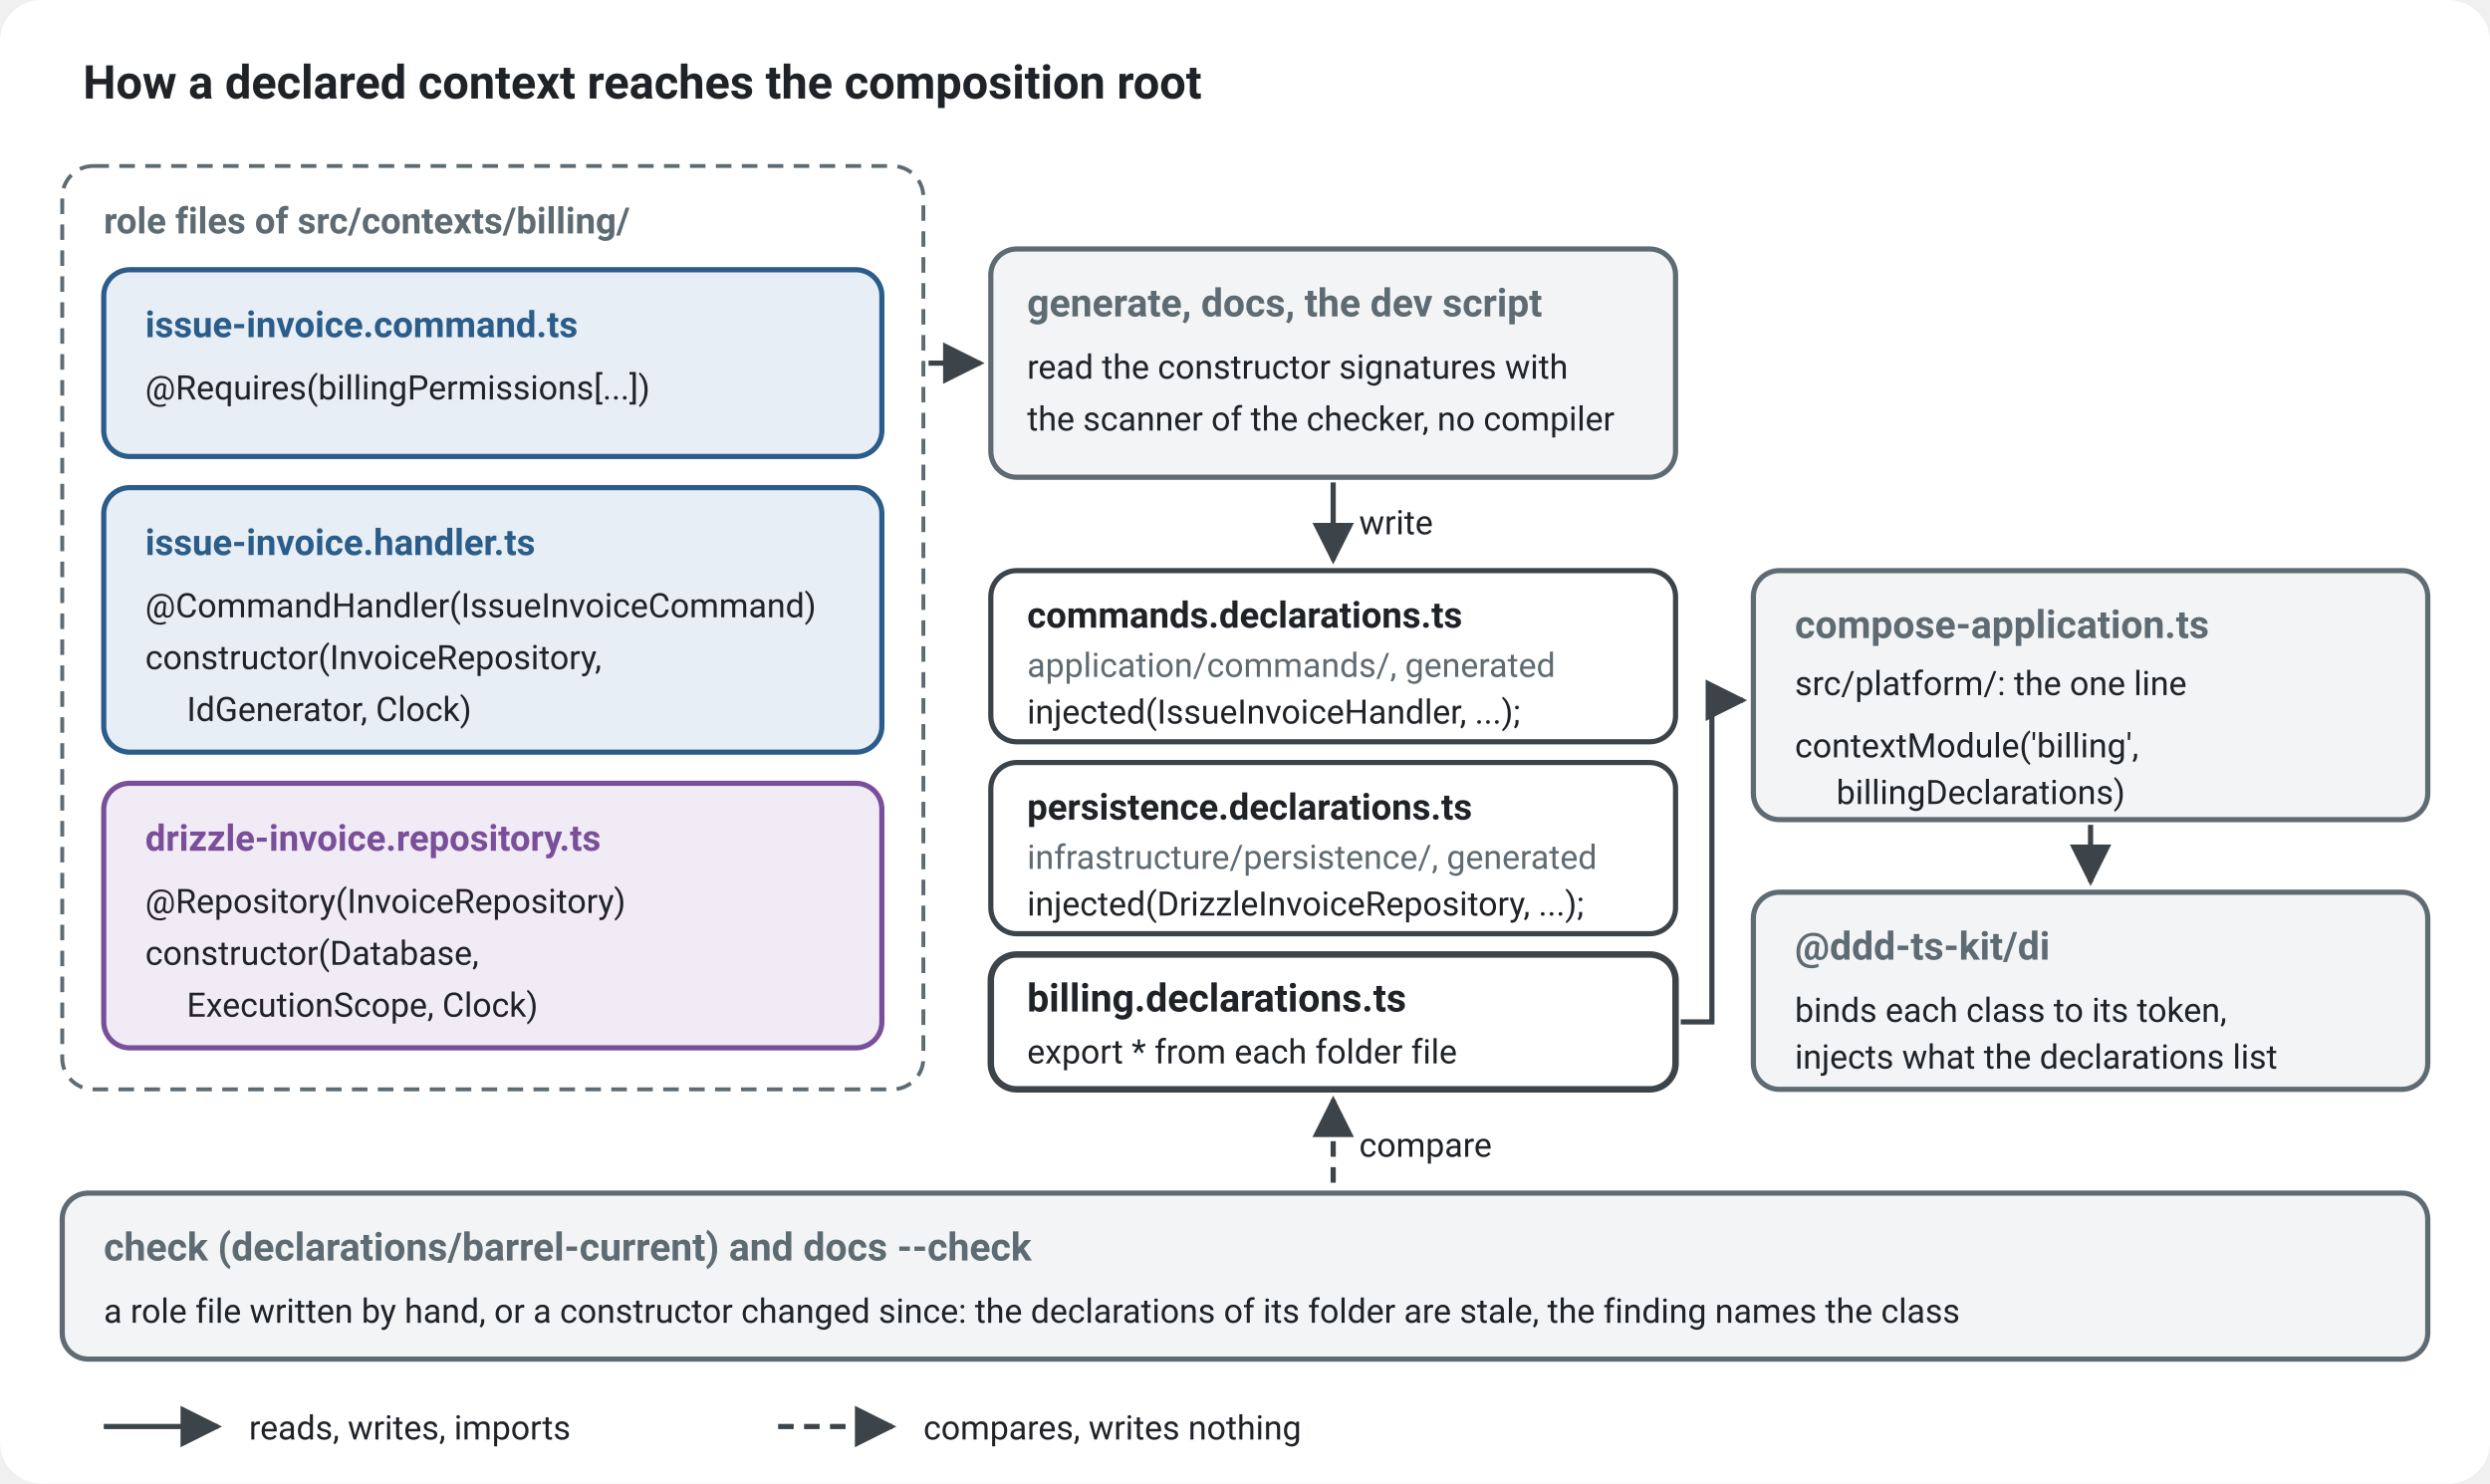
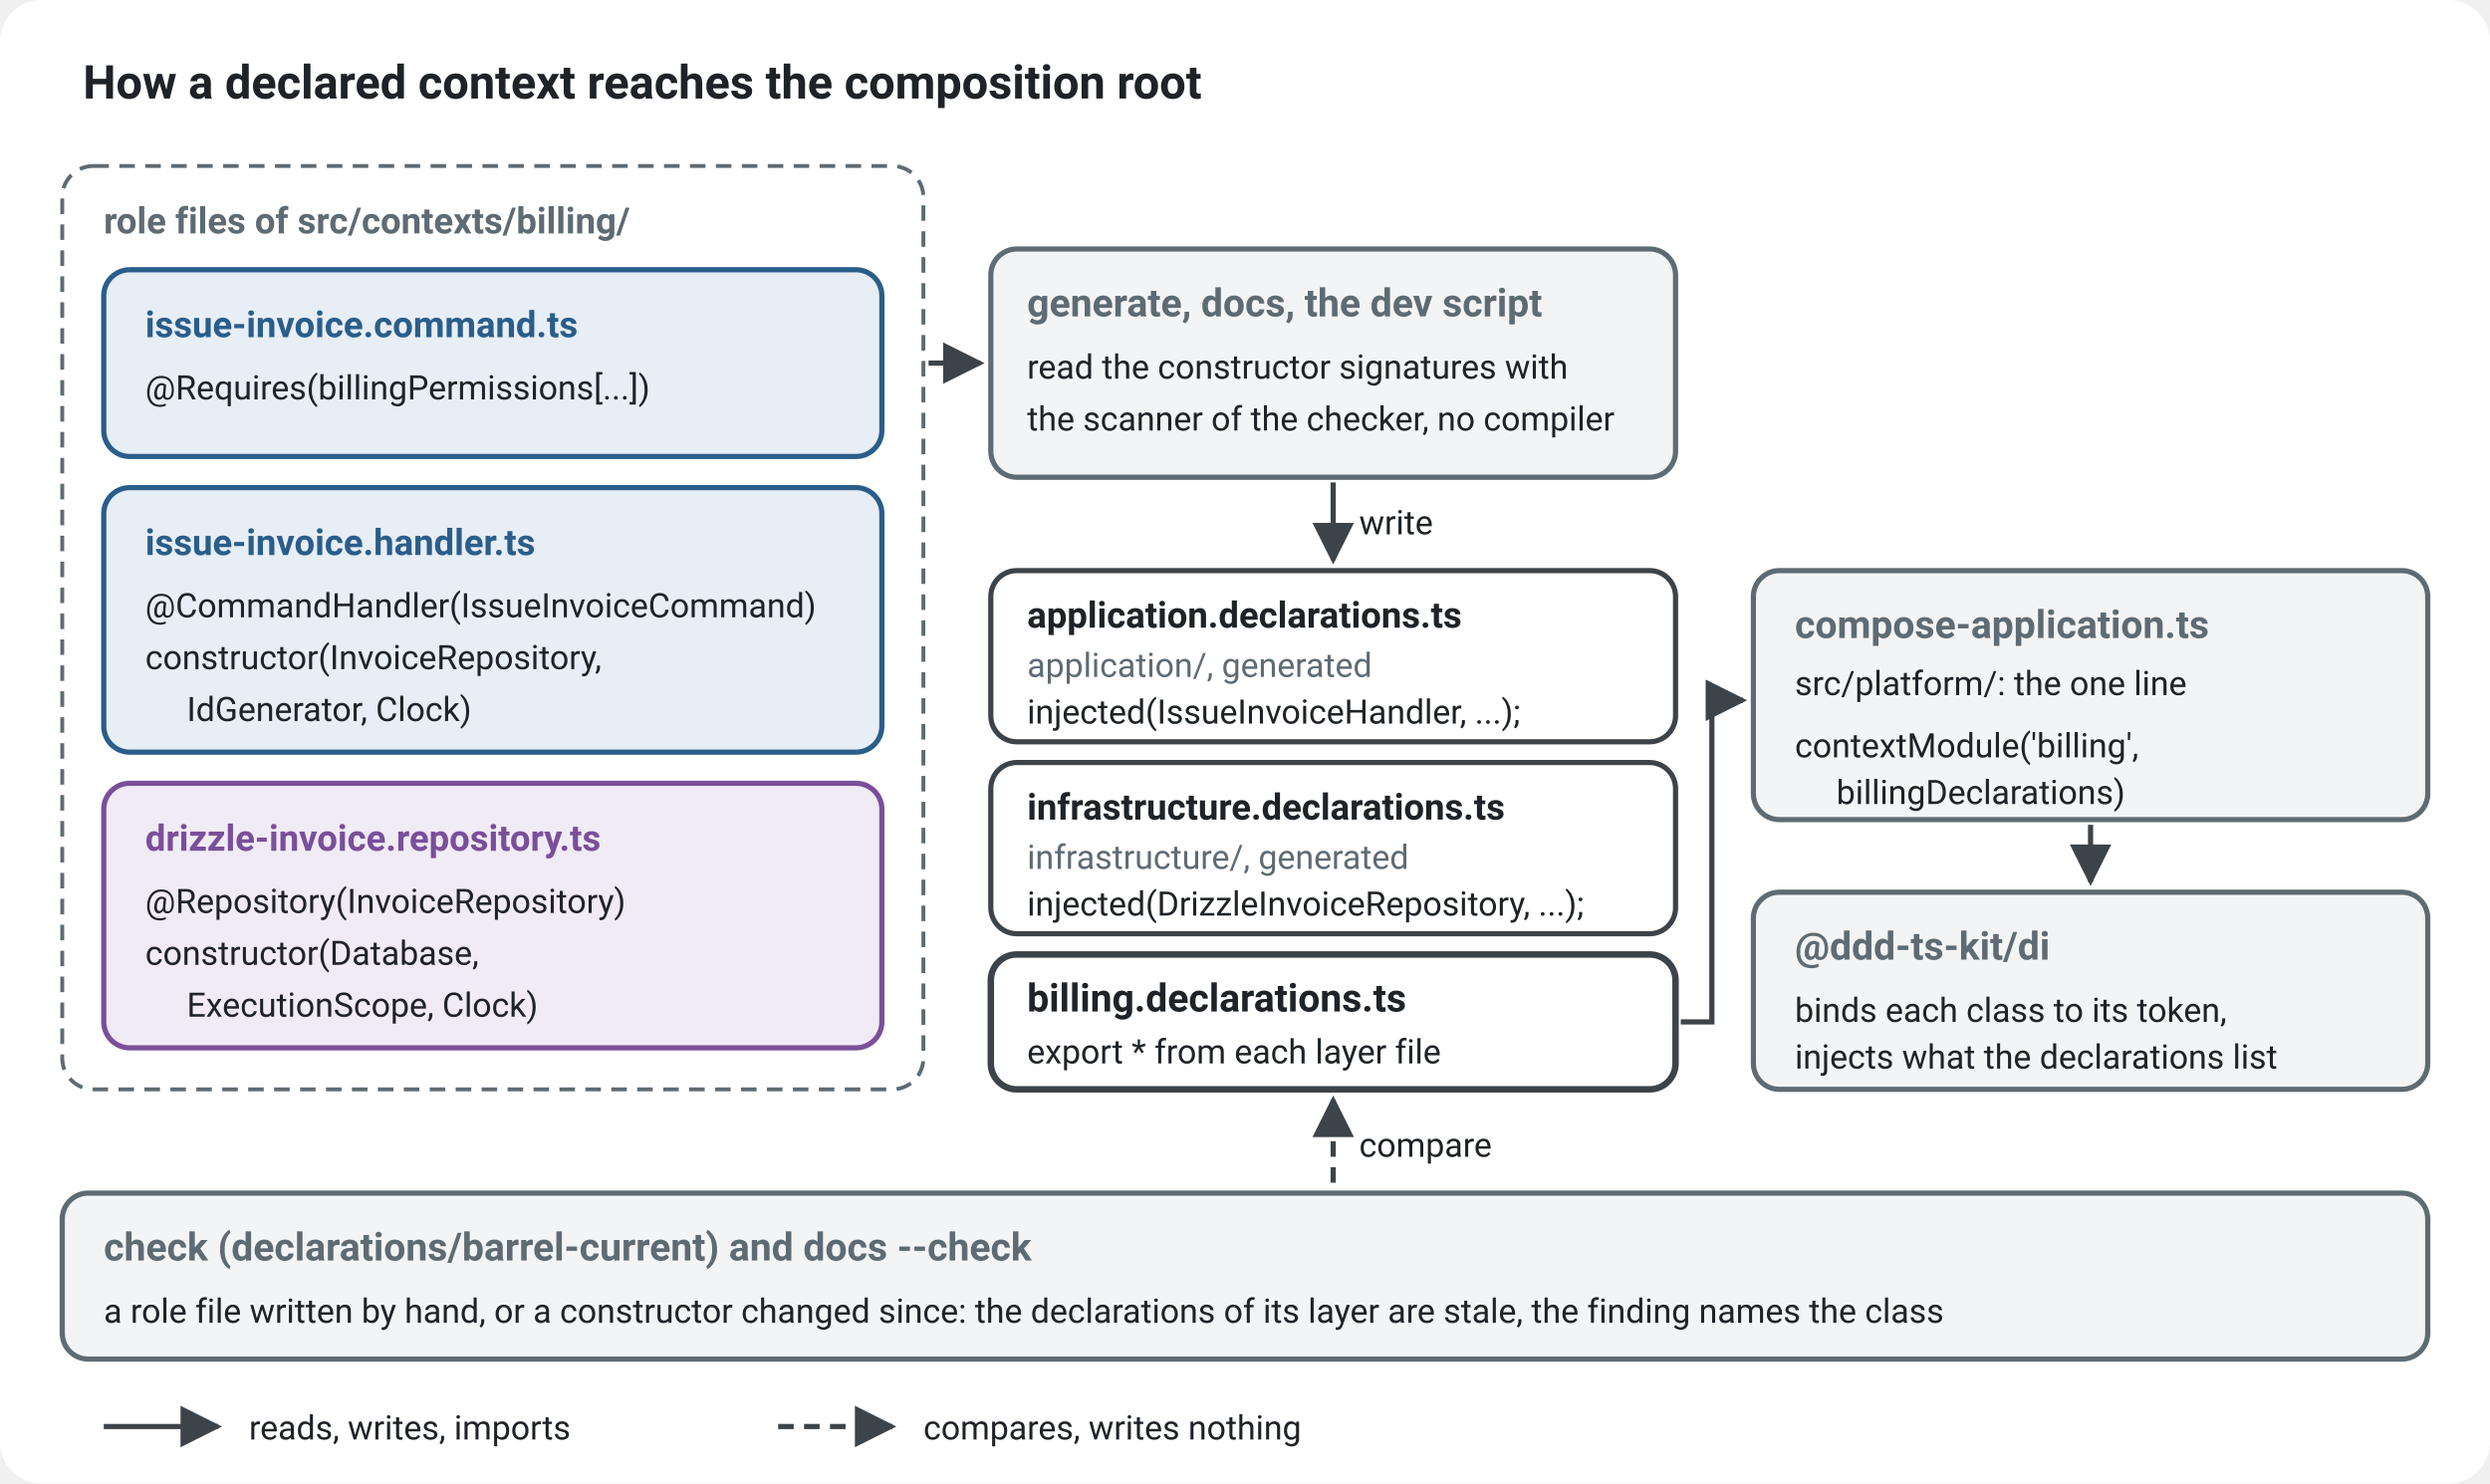
<svg xmlns="http://www.w3.org/2000/svg" viewBox="0 0 960 572" width="960" height="572" role="img" aria-labelledby="title desc" font-family="system-ui, -apple-system, 'Segoe UI', Roboto, sans-serif">
  <defs>
    <marker id="arrow" viewBox="0 0 10 10" refX="9" refY="5" markerWidth="8" markerHeight="8" orient="auto-start-reverse">
      <path d="M0,0 L10,5 L0,10 z" fill="#3d4449" />
    </marker>
  </defs>
  <rect width="960" height="572" rx="16" fill="#ffffff" />
  <text x="32" y="38" font-size="18" font-weight="600" fill="#1f2328">How a declared context reaches the composition root</text>
  <rect x="24" y="64" width="332" height="356" rx="12" fill="#ffffff" stroke="#5f6b73" stroke-width="1.5" stroke-dasharray="6 4" />
  <text x="40" y="90" font-size="14" font-weight="600" fill="#5f6b73">role files of src/contexts/billing/</text>
  <rect x="40" y="104" width="300" height="72" rx="10" fill="#e7eef5" stroke="#2b5d8a" stroke-width="2" />
  <text x="56" y="130" font-size="14" font-weight="700" fill="#2b5d8a">issue-invoice.command.ts</text>
  <text x="56" y="154" font-size="13" fill="#1f2328">@Requires(billingPermissions[...])</text>
  <rect x="40" y="188" width="300" height="102" rx="10" fill="#e7eef5" stroke="#2b5d8a" stroke-width="2" />
  <text x="56" y="214" font-size="14" font-weight="700" fill="#2b5d8a">issue-invoice.handler.ts</text>
  <text x="56" y="238" font-size="13" fill="#1f2328">@CommandHandler(IssueInvoiceCommand)</text>
  <text x="56" y="258" font-size="13" fill="#1f2328">constructor(InvoiceRepository,</text>
  <text x="72" y="278" font-size="13" fill="#1f2328">IdGenerator, Clock)</text>
  <rect x="40" y="302" width="300" height="102" rx="10" fill="#f1ebf5" stroke="#7a4f9a" stroke-width="2" />
  <text x="56" y="328" font-size="14" font-weight="700" fill="#7a4f9a">drizzle-invoice.repository.ts</text>
  <text x="56" y="352" font-size="13" fill="#1f2328">@Repository(InvoiceRepository)</text>
  <text x="56" y="372" font-size="13" fill="#1f2328">constructor(Database,</text>
  <text x="72" y="392" font-size="13" fill="#1f2328">ExecutionScope, Clock)</text>
  <line x1="358" y1="140" x2="378" y2="140" stroke="#3d4449" stroke-width="2" marker-end="url(#arrow)" />
  <rect x="382" y="96" width="264" height="88" rx="10" fill="#f3f4f5" stroke="#5f6b73" stroke-width="2" />
  <text x="396" y="122" font-size="15" font-weight="700" fill="#5f6b73">generate, docs, the dev script</text>
  <text x="396" y="146" font-size="13" fill="#1f2328">read the constructor signatures with</text>
  <text x="396" y="166" font-size="13" fill="#1f2328">the scanner of the checker, no compiler</text>
  <line x1="514" y1="186" x2="514" y2="216" stroke="#3d4449" stroke-width="2" marker-end="url(#arrow)" />
  <text x="524" y="206" font-size="13" fill="#1f2328">write</text>
  <rect x="382" y="220" width="264" height="66" rx="10" fill="#ffffff" stroke="#3d4449" stroke-width="2" />
-   <text x="396" y="242" font-size="14" font-weight="700" fill="#1f2328">commands.declarations.ts</text>
-   <text x="396" y="261" font-size="13" fill="#5f6b73">application/commands/, generated</text>
+   <text x="396" y="242" font-size="14" font-weight="700" fill="#1f2328">application.declarations.ts</text>
+   <text x="396" y="261" font-size="13" fill="#5f6b73">application/, generated</text>
  <text x="396" y="279" font-size="13" fill="#1f2328">injected(IssueInvoiceHandler, ...);</text>
  <rect x="382" y="294" width="264" height="66" rx="10" fill="#ffffff" stroke="#3d4449" stroke-width="2" />
-   <text x="396" y="316" font-size="14" font-weight="700" fill="#1f2328">persistence.declarations.ts</text>
-   <text x="396" y="335" font-size="13" fill="#5f6b73">infrastructure/persistence/, generated</text>
+   <text x="396" y="316" font-size="14" font-weight="700" fill="#1f2328">infrastructure.declarations.ts</text>
+   <text x="396" y="335" font-size="13" fill="#5f6b73">infrastructure/, generated</text>
  <text x="396" y="353" font-size="13" fill="#1f2328">injected(DrizzleInvoiceRepository, ...);</text>
  <rect x="382" y="368" width="264" height="52" rx="10" fill="#ffffff" stroke="#3d4449" stroke-width="2.5" />
  <text x="396" y="390" font-size="15" font-weight="700" fill="#1f2328">billing.declarations.ts</text>
-   <text x="396" y="410" font-size="13" fill="#1f2328">export * from each folder file</text>
+   <text x="396" y="410" font-size="13" fill="#1f2328">export * from each layer file</text>
  <path d="M648,394 H660 V270 H672" fill="none" stroke="#3d4449" stroke-width="2" marker-end="url(#arrow)" />
  <rect x="676" y="220" width="260" height="96" rx="10" fill="#f3f4f5" stroke="#5f6b73" stroke-width="2" />
  <text x="692" y="246" font-size="15" font-weight="700" fill="#5f6b73">compose-application.ts</text>
  <text x="692" y="268" font-size="13" fill="#1f2328">src/platform/: the one line</text>
  <text x="692" y="292" font-size="13" fill="#1f2328">contextModule('billing',</text>
  <text x="708" y="310" font-size="13" fill="#1f2328">billingDeclarations)</text>
  <line x1="806" y1="318" x2="806" y2="340" stroke="#3d4449" stroke-width="2" marker-end="url(#arrow)" />
  <rect x="676" y="344" width="260" height="76" rx="10" fill="#f3f4f5" stroke="#5f6b73" stroke-width="2" />
  <text x="692" y="370" font-size="15" font-weight="700" fill="#5f6b73">@ddd-ts-kit/di</text>
  <text x="692" y="394" font-size="13" fill="#1f2328">binds each class to its token,</text>
  <text x="692" y="412" font-size="13" fill="#1f2328">injects what the declarations list</text>
  <line x1="514" y1="456" x2="514" y2="424" stroke="#3d4449" stroke-width="2" stroke-dasharray="6 4" marker-end="url(#arrow)" />
  <text x="524" y="446" font-size="13" fill="#1f2328">compare</text>
  <rect x="24" y="460" width="912" height="64" rx="10" fill="#f3f4f5" stroke="#5f6b73" stroke-width="2" />
  <text x="40" y="486" font-size="15" font-weight="700" fill="#5f6b73">check (declarations/barrel-current) and docs --check</text>
-   <text x="40" y="510" font-size="13" fill="#1f2328">a role file written by hand, or a constructor changed since: the declarations of its folder are stale, the finding names the class</text>
+   <text x="40" y="510" font-size="13" fill="#1f2328">a role file written by hand, or a constructor changed since: the declarations of its layer are stale, the finding names the class</text>
  <line x1="40" y1="550" x2="84" y2="550" stroke="#3d4449" stroke-width="2" marker-end="url(#arrow)" />
  <text x="96" y="555" font-size="13" fill="#1f2328">reads, writes, imports</text>
  <line x1="300" y1="550" x2="344" y2="550" stroke="#3d4449" stroke-width="2" stroke-dasharray="6 4" marker-end="url(#arrow)" />
  <text x="356" y="555" font-size="13" fill="#1f2328">compares, writes nothing</text>
</svg>
